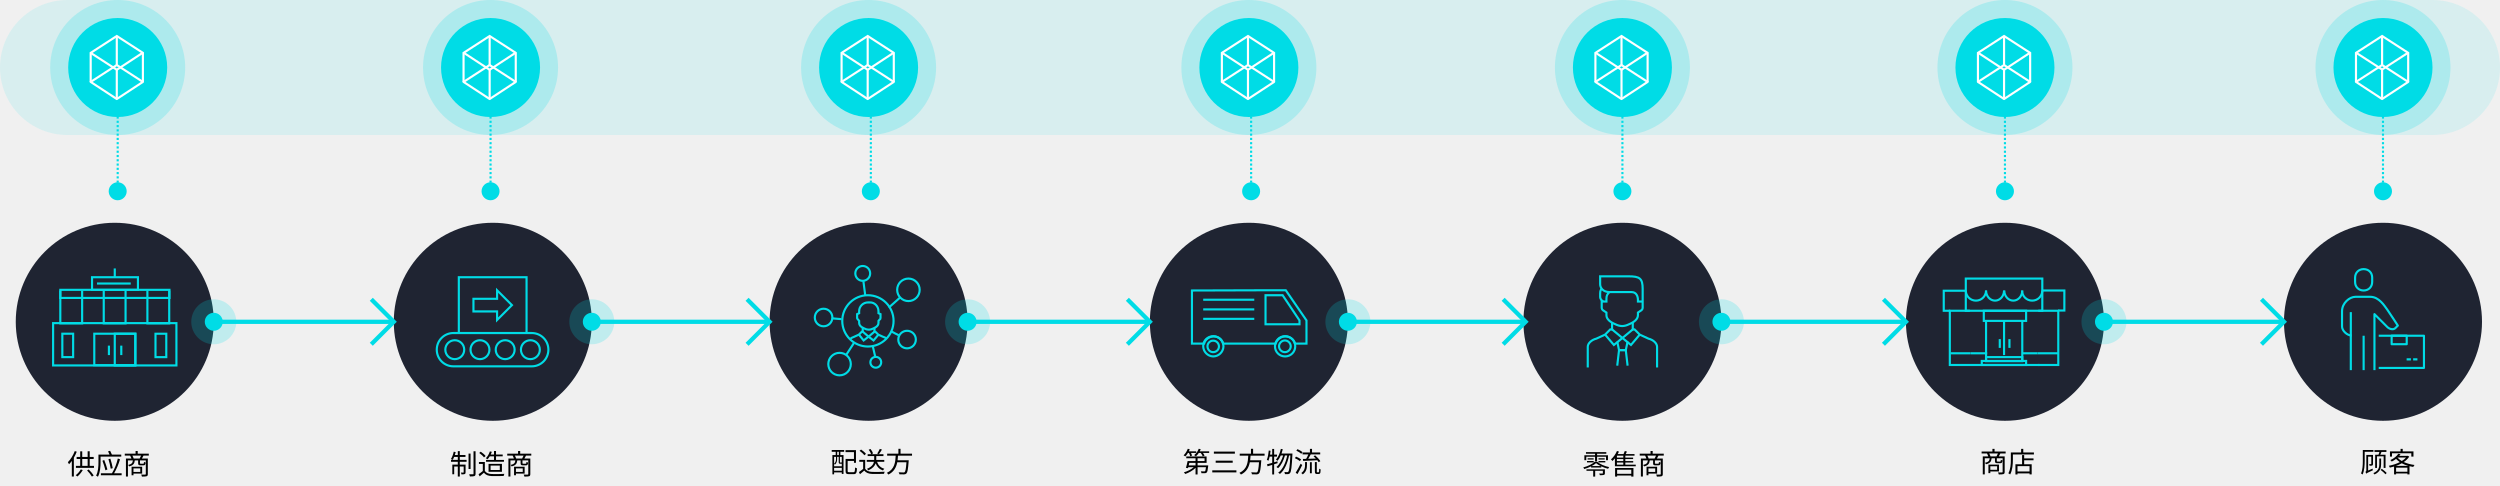
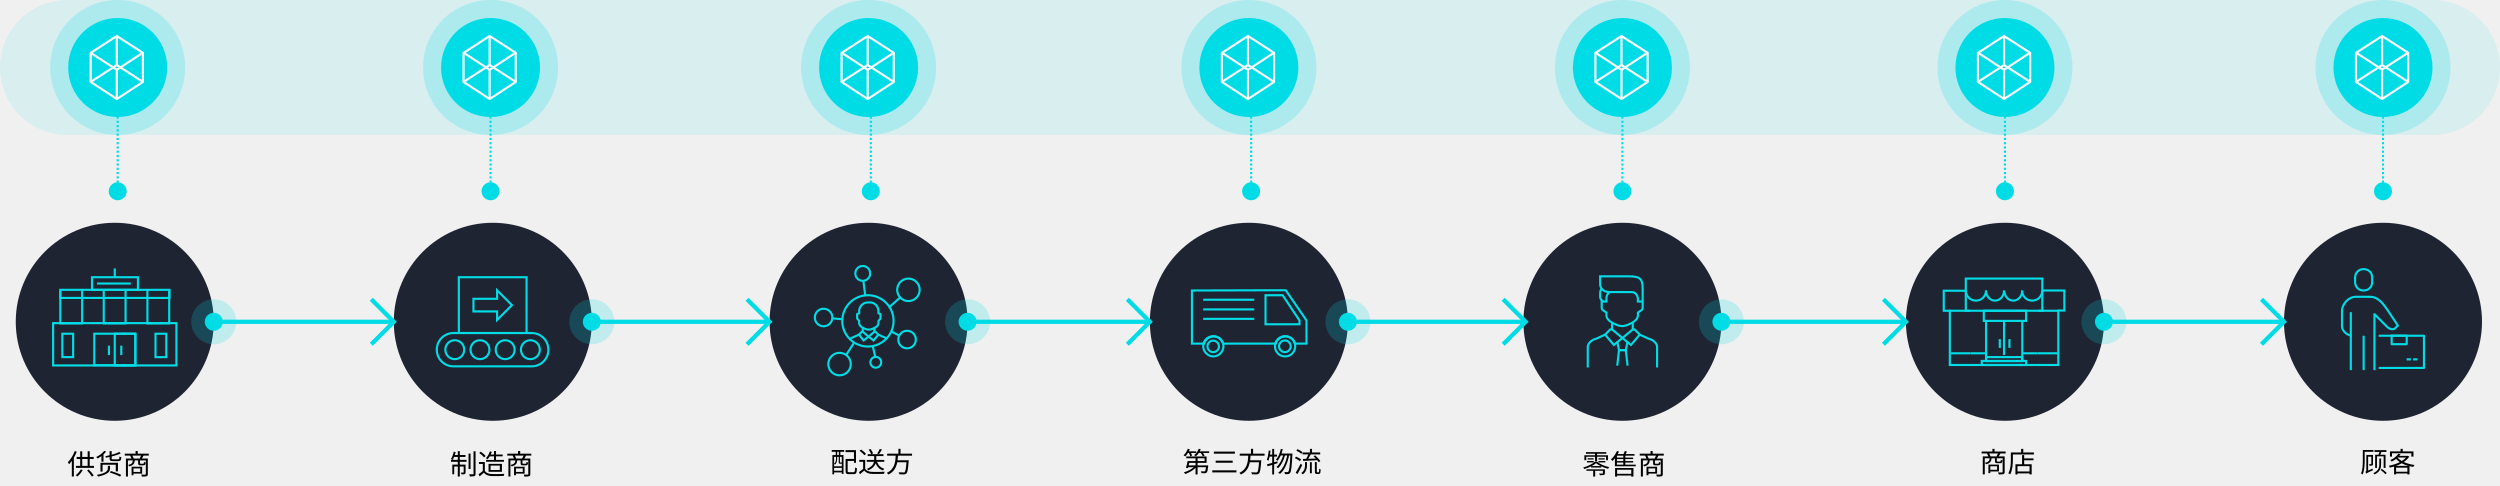
<svg xmlns="http://www.w3.org/2000/svg" version="1.1" id="图层_1" x="0px" y="0px" width="1170px" height="227px" viewBox="0 0 1170 227" enable-background="new 0 0 1170 227" xml:space="preserve">
  <path fill="#00DCE6" fill-opacity="0.1" d="M31.593,0H1138.41C1155.89,0,1170,14.111,1170,31.593  c0,17.481-14.11,31.593-31.59,31.593H31.593C14.112,63.187,0,49.075,0,31.593C0,14.111,14.112,0,31.593,0z" />
  <path fill="#1F2432" d="M53.708,196.932c25.591,0,46.336-20.748,46.336-46.338c0-25.591-20.746-46.337-46.336-46.337  S7.372,125.003,7.372,150.594C7.372,176.184,28.118,196.932,53.708,196.932z" />
  <path fill="#00DCE6" fill-opacity="0.2" d="M100.046,161.125c5.792,0,10.531-4.739,10.531-10.531s-4.739-10.531-10.531-10.531  s-10.531,4.739-10.531,10.531S94.253,161.125,100.046,161.125z" />
  <path fill="#00DCE6" d="M100.045,154.807c2.317,0,4.213-1.896,4.213-4.213c0-2.316-1.896-4.212-4.213-4.212  c-2.316,0-4.212,1.896-4.212,4.212C95.833,152.911,97.729,154.807,100.045,154.807z" />
  <path fill="#1F2432" d="M230.631,196.932c25.59,0,46.336-20.748,46.336-46.338c0-25.591-20.746-46.337-46.336-46.337  c-25.591,0-46.337,20.746-46.337,46.337C184.294,176.184,205.04,196.932,230.631,196.932z" />
  <path fill="#00DCE6" fill-opacity="0.2" d="M276.967,161.125c5.792,0,10.531-4.739,10.531-10.531s-4.739-10.531-10.531-10.531  s-10.531,4.739-10.531,10.531S271.175,161.125,276.967,161.125z" />
  <path fill="#00DCE6" d="M276.967,154.807c2.317,0,4.213-1.896,4.213-4.213c0-2.316-1.896-4.212-4.213-4.212  c-2.317,0-4.212,1.896-4.212,4.212C272.755,152.911,274.65,154.807,276.967,154.807z" />
  <path fill="none" stroke="#00DCE6" stroke-miterlimit="16" stroke-dasharray="1,1" d="M407.552,89.514V35.806" />
  <path fill="none" stroke="#00DCE6" stroke-miterlimit="16" stroke-dasharray="1,1" d="M229.577,89.514V35.806" />
  <path fill="none" stroke="#00DCE6" stroke-miterlimit="16" stroke-dasharray="1,1" d="M585.527,89.514V35.806" />
  <path fill="none" stroke="#00DCE6" stroke-miterlimit="16" stroke-dasharray="1,1" d="M759.289,89.514V35.806" />
  <path fill="none" stroke="#00DCE6" stroke-miterlimit="16" stroke-dasharray="1,1" d="M938.317,89.514V35.806" />
  <path fill="none" stroke="#00DCE6" stroke-miterlimit="16" stroke-dasharray="1,1" d="M1115.24,89.514V35.806" />
  <path fill="#00DCE6" d="M229.578,85.302c2.316,0,4.212,1.896,4.212,4.212c0,2.317-1.896,4.213-4.212,4.213  c-2.317,0-4.213-1.896-4.213-4.213S227.261,85.302,229.578,85.302z" />
-   <path fill="#00DCE6" d="M407.552,85.302c2.317,0,4.213,1.896,4.213,4.212c0,2.317-1.896,4.213-4.213,4.213  c-2.315,0-4.212-1.896-4.212-4.213S405.235,85.302,407.552,85.302z" />
-   <path fill="#00DCE6" d="M585.527,85.302c2.315,0,4.212,1.896,4.212,4.212c0,2.317-1.896,4.213-4.212,4.213  c-2.317,0-4.213-1.896-4.213-4.213S583.21,85.302,585.527,85.302z" />
+   <path fill="#00DCE6" d="M407.552,85.302c2.317,0,4.213,1.896,4.213,4.212c0,2.317-1.896,4.213-4.213,4.213  c-2.314,0-4.212-1.896-4.212-4.213S405.235,85.302,407.552,85.302z" />
+   <path fill="#00DCE6" d="M585.527,85.302c2.314,0,4.212,1.896,4.212,4.212c0,2.317-1.896,4.213-4.212,4.213  c-2.317,0-4.213-1.896-4.213-4.213S583.21,85.302,585.527,85.302z" />
  <path fill="#00DCE6" d="M759.29,85.302c2.315,0,4.212,1.896,4.212,4.212c0,2.317-1.896,4.213-4.212,4.213  c-2.317,0-4.213-1.896-4.213-4.213S756.973,85.302,759.29,85.302z" />
-   <path fill="#00DCE6" d="M938.317,85.302c2.315,0,4.212,1.896,4.212,4.212c0,2.317-1.896,4.213-4.212,4.213  c-2.317,0-4.214-1.896-4.214-4.213S936,85.302,938.317,85.302z" />
-   <path fill="#00DCE6" d="M1115.24,85.302c2.319,0,4.21,1.896,4.21,4.212c0,2.317-1.891,4.213-4.21,4.213  c-2.32,0-4.21-1.896-4.21-4.213S1112.92,85.302,1115.24,85.302z" />
+   <path fill="#00DCE6" d="M938.317,85.302c2.314,0,4.212,1.896,4.212,4.212c0,2.317-1.896,4.213-4.212,4.213  c-2.317,0-4.214-1.896-4.214-4.213S936,85.302,938.317,85.302z" />
+   <path fill="#00DCE6" d="M1115.24,85.302c2.318,0,4.21,1.896,4.21,4.212c0,2.317-1.892,4.213-4.21,4.213  c-2.32,0-4.21-1.896-4.21-4.213S1112.92,85.302,1115.24,85.302z" />
  <path fill="#00DCE6" fill-opacity="0.2" d="M406.499,63.187c17.482,0,31.594-14.112,31.594-31.593  C438.093,14.111,423.981,0,406.499,0c-17.481,0-31.593,14.111-31.593,31.593C374.906,49.075,389.018,63.187,406.499,63.187z" />
  <path fill="#00DCE6" d="M406.499,54.761c12.743,0,23.169-10.32,23.169-23.168c0-12.848-10.426-23.168-23.169-23.168  c-12.742,0-23.168,10.32-23.168,23.168C383.331,44.441,393.757,54.761,406.499,54.761z" />
  <path fill="none" stroke="#FFFFFF" d="M393.861,38.333V24.748l12.216-7.898l12.216,7.898v13.585" />
  <path fill="none" stroke="#FFFFFF" stroke-linejoin="round" d="M393.861,38.333l12.216,8.004l12.216-8.004l-12.216-7.898  L393.861,38.333z" />
  <path fill="none" stroke="#FFFFFF" d="M418.293,24.643l-12.216,8.003l-12.216-8.003" />
  <path fill="none" stroke="#FFFFFF" d="M406.078,16.85v13.585" />
  <path fill="none" stroke="#FFFFFF" d="M406.078,32.751v13.585" />
-   <path fill="#00DCE6" fill-opacity="0.2" d="M584.474,63.187c17.482,0,31.595-14.112,31.595-31.593  C616.067,14.111,601.956,0,584.474,0c-17.48,0-31.593,14.111-31.593,31.593C552.881,49.075,566.992,63.187,584.474,63.187z" />
+   <path fill="#00DCE6" fill-opacity="0.2" d="M584.474,63.187c17.482,0,31.596-14.112,31.596-31.593  C616.067,14.111,601.956,0,584.474,0c-17.479,0-31.593,14.111-31.593,31.593C552.881,49.075,566.992,63.187,584.474,63.187z" />
  <path fill="#00DCE6" d="M584.474,54.761c12.743,0,23.168-10.32,23.168-23.168c0-12.848-10.425-23.168-23.168-23.168  c-12.848,0-23.168,10.32-23.168,23.168C561.306,44.441,571.731,54.761,584.474,54.761z" />
  <path fill="none" stroke="#FFFFFF" d="M571.837,38.333V24.748l12.216-7.898l12.216,7.898v13.585" />
  <path fill="none" stroke="#FFFFFF" stroke-linejoin="round" d="M571.837,38.333l12.216,8.004l12.216-8.004l-12.216-7.898  L571.837,38.333z" />
  <path fill="none" stroke="#FFFFFF" d="M596.269,24.643l-12.216,8.003l-12.216-8.003" />
  <path fill="none" stroke="#FFFFFF" d="M584.053,16.85v13.585" />
  <path fill="none" stroke="#FFFFFF" d="M584.053,32.751v13.585" />
  <path fill="#00DCE6" fill-opacity="0.2" d="M759.289,63.187c17.482,0,31.594-14.112,31.594-31.593  C790.883,14.111,776.771,0,759.289,0c-17.481,0-31.593,14.111-31.593,31.593C727.696,49.075,741.808,63.187,759.289,63.187z" />
  <path fill="#00DCE6" d="M759.289,54.761c12.848,0,23.169-10.32,23.169-23.168c0-12.848-10.321-23.168-23.169-23.168  c-12.847,0-23.168,10.32-23.168,23.168C736.121,44.441,746.547,54.761,759.289,54.761z" />
  <path fill="none" stroke="#FFFFFF" d="M746.652,38.333V24.748l12.216-7.898l12.216,7.898v13.585" />
  <path fill="none" stroke="#FFFFFF" stroke-linejoin="round" d="M746.652,38.333l12.216,8.004l12.216-8.004l-12.216-7.898  L746.652,38.333z" />
  <path fill="none" stroke="#FFFFFF" d="M771.084,24.643l-12.216,8.003l-12.216-8.003" />
  <path fill="none" stroke="#FFFFFF" d="M758.868,16.85v13.585" />
  <path fill="none" stroke="#FFFFFF" d="M758.868,32.751v13.585" />
-   <path fill="#00DCE6" fill-opacity="0.2" d="M938.317,63.187c17.479,0,31.593-14.112,31.593-31.593  C969.91,14.111,955.798,0,938.317,0c-17.482,0-31.595,14.111-31.595,31.593C906.724,49.075,920.835,63.187,938.317,63.187z" />
-   <path fill="#00DCE6" d="M938.317,54.761c12.848,0,23.168-10.32,23.168-23.168c0-12.848-10.32-23.168-23.168-23.168  c-12.85,0-23.169,10.32-23.169,23.168C915.148,44.441,925.574,54.761,938.317,54.761z" />
-   <path fill="none" stroke="#FFFFFF" d="M925.68,38.333V24.748l12.217-7.898l12.217,7.898v13.585" />
-   <path fill="none" stroke="#FFFFFF" stroke-linejoin="round" d="M925.68,38.333l12.217,8.004l12.217-8.004l-12.217-7.898  L925.68,38.333z" />
-   <path fill="none" stroke="#FFFFFF" d="M950.112,24.643l-12.216,8.003l-12.218-8.003" />
+   <path fill="#00DCE6" fill-opacity="0.2" d="M938.317,63.187c17.479,0,31.593-14.112,31.593-31.593  C969.91,14.111,955.798,0,938.317,0c-17.482,0-31.596,14.111-31.596,31.593C906.724,49.075,920.835,63.187,938.317,63.187z" />
+   <path fill="#00DCE6" d="M938.317,54.761c12.848,0,23.168-10.32,23.168-23.168c0-12.848-10.32-23.168-23.168-23.168  c-12.851,0-23.169,10.32-23.169,23.168C915.148,44.441,925.574,54.761,938.317,54.761z" />
+   <path fill="none" stroke="#FFFFFF" d="M925.68,38.333V24.748l12.217-7.898l12.218,7.898v13.585" />
+   <path fill="none" stroke="#FFFFFF" stroke-linejoin="round" d="M925.68,38.333l12.217,8.004l12.218-8.004l-12.218-7.898  L925.68,38.333z" />
+   <path fill="none" stroke="#FFFFFF" d="M950.112,24.643l-12.216,8.003l-12.219-8.003" />
  <path fill="none" stroke="#FFFFFF" d="M937.896,16.85v13.585" />
  <path fill="none" stroke="#FFFFFF" d="M937.896,32.751v13.585" />
  <path fill="#00DCE6" fill-opacity="0.2" d="M1115.24,63.187c17.479,0,31.59-14.112,31.59-31.593c0-17.482-14.11-31.593-31.59-31.593  c-17.48,0-31.59,14.111-31.59,31.593C1083.65,49.075,1097.76,63.187,1115.24,63.187z" />
-   <path fill="#00DCE6" d="M1115.24,54.761c12.85,0,23.17-10.32,23.17-23.168c0-12.848-10.32-23.168-23.17-23.168  c-12.852,0-23.17,10.32-23.17,23.168C1092.07,44.441,1102.5,54.761,1115.24,54.761z" />
-   <path fill="none" stroke="#FFFFFF" d="M1102.6,38.333V24.748l12.222-7.898l12.21,7.898v13.585" />
-   <path fill="none" stroke="#FFFFFF" stroke-linejoin="round" d="M1102.6,38.333l12.222,8.004l12.21-8.004l-12.21-7.898L1102.6,38.333  z" />
+   <path fill="#00DCE6" d="M1115.24,54.761c12.85,0,23.17-10.32,23.17-23.168c0-12.848-10.32-23.168-23.17-23.168  c-12.853,0-23.17,10.32-23.17,23.168C1092.07,44.441,1102.5,54.761,1115.24,54.761z" />
+   <path fill="none" stroke="#FFFFFF" d="M1102.6,38.333V24.748l12.223-7.898l12.21,7.898v13.585" />
+   <path fill="none" stroke="#FFFFFF" stroke-linejoin="round" d="M1102.6,38.333l12.223,8.004l12.21-8.004l-12.21-7.898L1102.6,38.333  z" />
  <path fill="none" stroke="#FFFFFF" d="M1127.03,24.643l-12.21,7.898l-12.221-7.898" />
  <path fill="none" stroke="#FFFFFF" d="M1114.82,16.85v13.585" />
  <path fill="none" stroke="#FFFFFF" d="M1114.82,32.751v13.585" />
  <path fill="#00DCE6" fill-opacity="0.2" d="M229.578,63.187c17.481,0,31.593-14.112,31.593-31.593  C261.171,14.111,247.059,0,229.578,0c-17.482,0-31.594,14.111-31.594,31.593C197.984,49.075,212.096,63.187,229.578,63.187z" />
  <path fill="#00DCE6" d="M229.577,54.761c12.743,0,23.169-10.32,23.169-23.168c0-12.848-10.426-23.168-23.169-23.168  c-12.742,0-23.168,10.32-23.168,23.168C206.409,44.441,216.835,54.761,229.577,54.761z" />
  <path fill="none" stroke="#FFFFFF" d="M216.94,38.333V24.748l12.216-7.898l12.216,7.898v13.585" />
  <path fill="none" stroke="#FFFFFF" stroke-linejoin="round" d="M216.94,38.333l12.216,8.004l12.216-8.004l-12.216-7.898  L216.94,38.333z" />
  <path fill="none" stroke="#FFFFFF" d="M241.372,24.643l-12.216,8.003l-12.216-8.003" />
  <path fill="none" stroke="#FFFFFF" d="M229.156,16.85v13.585" />
  <path fill="none" stroke="#FFFFFF" d="M229.156,32.751v13.585" />
  <path fill="none" stroke="#00DCE6" stroke-miterlimit="16" stroke-dasharray="1,1" d="M55.078,89.514V35.806" />
  <path fill="#00DCE6" d="M55.078,85.302c2.317,0,4.212,1.896,4.212,4.212c0,2.317-1.896,4.213-4.212,4.213s-4.212-1.896-4.212-4.213  C50.865,87.197,52.761,85.302,55.078,85.302z" />
  <path fill="#00DCE6" fill-opacity="0.2" d="M55.078,63.187c17.481,0,31.593-14.112,31.593-31.593C86.671,14.111,72.559,0,55.078,0  S23.484,14.111,23.484,31.593C23.484,49.075,37.701,63.187,55.078,63.187z" />
  <path fill="#00DCE6" d="M55.078,54.761c12.743,0,23.168-10.32,23.168-23.168c0-12.848-10.425-23.168-23.168-23.168  c-12.743,0-23.168,10.32-23.168,23.168C31.909,44.441,42.335,54.761,55.078,54.761z" />
  <path fill="none" stroke="#FFFFFF" d="M42.44,38.333V24.748l12.216-7.898l12.216,7.898v13.585" />
  <path fill="none" stroke="#FFFFFF" stroke-linejoin="round" d="M42.44,38.333l12.216,8.004l12.216-8.004l-12.216-7.898L42.44,38.333  z" />
  <path fill="none" stroke="#FFFFFF" d="M66.873,24.643l-12.216,8.003L42.44,24.748" />
  <path fill="none" stroke="#FFFFFF" d="M54.656,16.85v13.585" />
  <path fill="none" stroke="#FFFFFF" d="M54.656,32.751v13.585" />
  <path fill="#1F2432" d="M406.499,196.932c25.59,0,46.336-20.748,46.336-46.338c0-25.591-20.746-46.337-46.336-46.337  c-25.591,0-46.337,20.746-46.337,46.337C360.162,176.184,380.908,196.932,406.499,196.932z" />
  <path fill="#00DCE6" fill-opacity="0.2" d="M452.836,161.125c5.792,0,10.531-4.739,10.531-10.531s-4.739-10.531-10.531-10.531  s-10.531,4.739-10.531,10.531S447.044,161.125,452.836,161.125z" />
  <path fill="#00DCE6" d="M452.835,154.807c2.317,0,4.213-1.896,4.213-4.213c0-2.316-1.896-4.212-4.213-4.212  c-2.316,0-4.212,1.896-4.212,4.212C448.623,152.911,450.519,154.807,452.835,154.807z" />
-   <path fill="#1F2432" d="M584.473,196.932c25.593,0,46.337-20.748,46.337-46.338c0-25.591-20.744-46.337-46.337-46.337  c-25.59,0-46.336,20.746-46.336,46.337C538.137,176.184,558.883,196.932,584.473,196.932z" />
-   <path fill="#00DCE6" fill-opacity="0.2" d="M630.81,161.125c5.792,0,10.531-4.739,10.531-10.531s-4.739-10.531-10.531-10.531  s-10.529,4.739-10.529,10.531S625.018,161.125,630.81,161.125z" />
-   <path fill="#00DCE6" d="M630.81,154.807c2.317,0,4.215-1.896,4.215-4.213c0-2.316-1.896-4.212-4.215-4.212  c-2.315,0-4.212,1.896-4.212,4.212C626.598,152.911,628.493,154.807,630.81,154.807z" />
+   <path fill="#1F2432" d="M584.473,196.932c25.594,0,46.337-20.748,46.337-46.338c0-25.591-20.743-46.337-46.337-46.337  c-25.59,0-46.336,20.746-46.336,46.337C538.137,176.184,558.883,196.932,584.473,196.932z" />
+   <path fill="#00DCE6" fill-opacity="0.2" d="M630.81,161.125c5.792,0,10.531-4.739,10.531-10.531s-4.739-10.531-10.531-10.531  s-10.528,4.739-10.528,10.531S625.018,161.125,630.81,161.125z" />
+   <path fill="#00DCE6" d="M630.81,154.807c2.317,0,4.216-1.896,4.216-4.213c0-2.316-1.896-4.212-4.216-4.212  c-2.314,0-4.212,1.896-4.212,4.212C626.598,152.911,628.493,154.807,630.81,154.807z" />
  <path fill="#1F2432" d="M759.289,196.932c25.59,0,46.336-20.748,46.336-46.338c0-25.591-20.746-46.337-46.336-46.337  c-25.591,0-46.337,20.746-46.337,46.337C712.952,176.184,733.698,196.932,759.289,196.932z" />
  <path fill="#00DCE6" fill-opacity="0.2" d="M805.626,161.125c5.792,0,10.531-4.739,10.531-10.531s-4.739-10.531-10.531-10.531  s-10.531,4.739-10.531,10.531S799.834,161.125,805.626,161.125z" />
  <path fill="#00DCE6" d="M805.626,154.807c2.316,0,4.212-1.896,4.212-4.213c0-2.316-1.896-4.212-4.212-4.212  c-2.317,0-4.213,1.896-4.213,4.212C801.413,152.911,803.309,154.807,805.626,154.807z" />
-   <path fill="#1F2432" d="M938.317,196.932c25.591,0,46.337-20.748,46.337-46.338c0-25.591-20.746-46.337-46.337-46.337  c-25.592,0-46.337,20.746-46.337,46.337C891.98,176.184,912.727,196.932,938.317,196.932z" />
-   <path fill="#00DCE6" fill-opacity="0.2" d="M984.654,161.125c5.792,0,10.529-4.739,10.529-10.531s-4.737-10.531-10.529-10.531  s-10.531,4.739-10.531,10.531S978.862,161.125,984.654,161.125z" />
-   <path fill="#00DCE6" d="M984.654,154.807c2.315,0,4.212-1.896,4.212-4.213c0-2.316-1.896-4.212-4.212-4.212  c-2.317,0-4.213,1.896-4.213,4.212C980.441,152.911,982.337,154.807,984.654,154.807z" />
+   <path fill="#1F2432" d="M938.317,196.932c25.591,0,46.337-20.748,46.337-46.338c0-25.591-20.746-46.337-46.337-46.337  c-25.593,0-46.337,20.746-46.337,46.337C891.98,176.184,912.727,196.932,938.317,196.932z" />
+   <path fill="#00DCE6" fill-opacity="0.2" d="M984.654,161.125c5.792,0,10.528-4.739,10.528-10.531s-4.736-10.531-10.528-10.531  s-10.531,4.739-10.531,10.531S978.862,161.125,984.654,161.125z" />
+   <path fill="#00DCE6" d="M984.654,154.807c2.314,0,4.212-1.896,4.212-4.213c0-2.316-1.896-4.212-4.212-4.212  c-2.317,0-4.213,1.896-4.213,4.212C980.441,152.911,982.337,154.807,984.654,154.807z" />
  <path fill="#1F2432" d="M1115.24,196.932c25.59,0,46.34-20.748,46.34-46.338c0-25.591-20.75-46.337-46.34-46.337  s-46.34,20.746-46.34,46.337C1068.9,176.184,1089.65,196.932,1115.24,196.932z" />
  <path fill="none" stroke="#00DCE6" stroke-width="2" d="M173.763,161.125l10.531-10.531l-10.531-10.531" />
  <path fill="none" stroke="#00DCE6" stroke-width="2" stroke-miterlimit="16" d="M100.045,150.594c20.535,0,63.713,0,84.248,0" />
  <path fill="none" stroke="#00DCE6" stroke-width="2" d="M349.631,161.125l10.531-10.531l-10.531-10.531" />
  <path fill="none" stroke="#00DCE6" stroke-width="2" stroke-miterlimit="16" d="M275.914,150.594c20.536,0,63.713,0,84.248,0" />
-   <path fill="none" stroke="#00DCE6" stroke-width="2" d="M527.606,161.125l10.53-10.531l-10.53-10.531" />
+   <path fill="none" stroke="#00DCE6" stroke-width="2" d="M527.606,161.125l10.529-10.531l-10.529-10.531" />
  <path fill="none" stroke="#00DCE6" stroke-width="2" stroke-miterlimit="16" d="M453.889,150.594c20.535,0,63.713,0,84.248,0" />
  <path fill="none" stroke="#00DCE6" stroke-width="2" d="M703.475,161.125l10.531-10.531l-10.531-10.531" />
  <path fill="none" stroke="#00DCE6" stroke-width="2" stroke-miterlimit="16" d="M629.758,150.594c20.535,0,63.713,0,84.248,0" />
  <path fill="none" stroke="#00DCE6" stroke-width="2" d="M881.449,161.125l10.531-10.531l-10.531-10.531" />
-   <path fill="none" stroke="#00DCE6" stroke-width="2" stroke-miterlimit="16" d="M807.732,150.594c20.534,0,63.713,0,84.249,0" />
+   <path fill="none" stroke="#00DCE6" stroke-width="2" stroke-miterlimit="16" d="M807.732,150.594c20.533,0,63.713,0,84.249,0" />
  <path fill="none" stroke="#00DCE6" stroke-width="2" d="M1058.37,161.125l10.53-10.531l-10.53-10.531" />
  <path fill="none" stroke="#00DCE6" stroke-width="2" stroke-miterlimit="16" d="M984.653,150.594c20.537,0,63.717,0,84.247,0" />
  <path fill="none" stroke="#00DCE6" d="M38.439,135.956v15.375H28.224v-15.375" />
  <path fill="none" stroke="#00DCE6" d="M58.764,135.956v15.375H48.549v-15.375" />
  <path fill="none" stroke="#00DCE6" d="M79.193,135.956v15.375H68.979v-15.375" />
  <path fill="none" stroke="#00DCE6" d="M82.563,151.227h-57.71v19.797h57.71V151.227z" />
  <path fill="none" stroke="#00DCE6" d="M64.45,129.743H43.072v5.897h21.483v-5.897H64.45z" />
  <path fill="none" stroke="#00DCE6" d="M53.709,125.635v4.108" />
  <path fill="none" stroke="#00DCE6" d="M63.292,156.176H44.125v14.743h19.272v-14.743H63.292z" />
  <path fill="none" stroke="#00DCE6" d="M63.292,156.176h-9.583v14.848h9.583V156.176z" />
  <path fill="none" stroke="#00DCE6" d="M79.194,135.641h-50.97v3.791H79.3v-3.791H79.194z" />
  <path fill="none" stroke="#00DCE6" d="M56.763,161.757v4.423" />
  <path fill="none" stroke="#00DCE6" d="M50.971,161.757v4.423" />
  <path fill="none" stroke="#00DCE6" d="M34.226,156.176h-5.055v10.952h5.055V156.176z" />
  <path fill="none" stroke="#00DCE6" d="M77.824,156.176H72.77v10.952h5.055L77.824,156.176L77.824,156.176z" />
  <path fill="none" stroke="#00DCE6" d="M45.389,132.691h15.796" />
-   <path fill="none" stroke="#00DCE6" d="M248.849,171.445h-36.648c-4.318,0-7.793-3.477-7.793-7.793c0-4.317,3.475-7.793,7.793-7.793  h36.648c4.318,0,7.793,3.476,7.793,7.793C256.642,167.969,253.167,171.445,248.849,171.445z" />
-   <path fill="none" stroke="#00DCE6" d="M212.833,168.076c2.443,0,4.423-1.981,4.423-4.424c0-2.443-1.98-4.424-4.423-4.424  s-4.423,1.98-4.423,4.424C208.41,166.095,210.39,168.076,212.833,168.076z" />
-   <path fill="none" stroke="#00DCE6" d="M224.628,168.076c2.443,0,4.423-1.981,4.423-4.424c0-2.443-1.98-4.424-4.423-4.424  s-4.423,1.98-4.423,4.424C220.205,166.095,222.185,168.076,224.628,168.076z" />
-   <path fill="none" stroke="#00DCE6" d="M236.423,168.076c2.443,0,4.423-1.981,4.423-4.424c0-2.443-1.98-4.424-4.423-4.424  c-2.443,0-4.423,1.98-4.423,4.424C232,166.095,233.98,168.076,236.423,168.076z" />
-   <path fill="none" stroke="#00DCE6" d="M248.217,168.076c2.443,0,4.423-1.981,4.423-4.424c0-2.443-1.98-4.424-4.423-4.424  c-2.443,0-4.423,1.98-4.423,4.424C243.794,166.095,245.774,168.076,248.217,168.076z" />
+   <path fill="none" stroke="#00DCE6" d="M248.849,171.445h-36.648c-4.318,0-7.793-3.478-7.793-7.793c0-4.317,3.475-7.793,7.793-7.793  h36.648c4.318,0,7.793,3.476,7.793,7.793C256.642,167.969,253.167,171.445,248.849,171.445z" />
+   <path fill="none" stroke="#00DCE6" d="M212.833,168.076c2.443,0,4.423-1.981,4.423-4.424c0-2.443-1.98-4.424-4.423-4.424  s-4.423,1.979-4.423,4.424C208.41,166.095,210.39,168.076,212.833,168.076z" />
+   <path fill="none" stroke="#00DCE6" d="M224.628,168.076c2.443,0,4.423-1.981,4.423-4.424c0-2.443-1.98-4.424-4.423-4.424  s-4.423,1.979-4.423,4.424C220.205,166.095,222.185,168.076,224.628,168.076z" />
+   <path fill="none" stroke="#00DCE6" d="M236.423,168.076c2.443,0,4.423-1.981,4.423-4.424c0-2.443-1.98-4.424-4.423-4.424  c-2.443,0-4.423,1.979-4.423,4.424C232,166.095,233.98,168.076,236.423,168.076z" />
+   <path fill="none" stroke="#00DCE6" d="M248.217,168.076c2.443,0,4.423-1.981,4.423-4.424c0-2.443-1.98-4.424-4.423-4.424  c-2.443,0-4.423,1.979-4.423,4.424C243.794,166.095,245.774,168.076,248.217,168.076z" />
  <path fill="none" stroke="#00DCE6" d="M214.729,155.859v-26.116h31.698v26.116" />
  <path fill="none" stroke="#00DCE6" d="M221.574,142.801v2.949h11.058v4.002l6.95-6.951l-6.95-6.949v4h-11.058V142.801z" />
-   <path fill="none" stroke="#00DCE6" stroke-miterlimit="10" d="M424.507,163.021c2.27,0,4.107-1.84,4.107-4.108  s-1.839-4.106-4.107-4.106c-2.268,0-4.106,1.838-4.106,4.106S422.238,163.021,424.507,163.021z" />
-   <path fill="none" stroke="#00DCE6" stroke-linecap="round" stroke-miterlimit="10" d="M425.139,140.906  c2.908,0,5.267-2.358,5.267-5.266c0-2.908-2.357-5.267-5.267-5.267c-2.906,0-5.266,2.356-5.266,5.267  C419.873,138.548,422.231,140.906,425.139,140.906z" />
-   <path fill="none" stroke="#00DCE6" stroke-miterlimit="10" d="M392.913,175.658c2.908,0,5.265-2.357,5.265-5.266  c0-2.91-2.355-5.267-5.265-5.267s-5.266,2.356-5.266,5.267C387.647,173.301,390.005,175.658,392.913,175.658z" />
-   <path fill="none" stroke="#00DCE6" stroke-miterlimit="10" d="M403.76,131.428c1.92,0,3.478-1.556,3.478-3.476  c0-1.919-1.558-3.476-3.478-3.476c-1.919,0-3.475,1.557-3.475,3.476C400.285,129.872,401.841,131.428,403.76,131.428z" />
+   <path fill="none" stroke="#00DCE6" stroke-miterlimit="10" d="M424.507,163.021c2.271,0,4.107-1.84,4.107-4.108  s-1.839-4.106-4.107-4.106c-2.268,0-4.105,1.838-4.105,4.106S422.238,163.021,424.507,163.021z" />
+   <path fill="none" stroke="#00DCE6" stroke-linecap="round" stroke-miterlimit="10" d="M425.139,140.906  c2.908,0,5.268-2.358,5.268-5.266c0-2.908-2.357-5.268-5.268-5.268c-2.905,0-5.266,2.355-5.266,5.268  C419.873,138.548,422.231,140.906,425.139,140.906z" />
+   <path fill="none" stroke="#00DCE6" stroke-miterlimit="10" d="M392.913,175.658c2.908,0,5.265-2.357,5.265-5.266  c0-2.91-2.354-5.268-5.265-5.268s-5.266,2.355-5.266,5.268C387.647,173.301,390.005,175.658,392.913,175.658z" />
+   <path fill="none" stroke="#00DCE6" stroke-miterlimit="10" d="M403.76,131.428c1.92,0,3.479-1.556,3.479-3.476  c0-1.919-1.559-3.476-3.479-3.476c-1.919,0-3.475,1.557-3.475,3.476C400.285,129.872,401.841,131.428,403.76,131.428z" />
  <path fill="none" stroke="#00DCE6" stroke-miterlimit="10" d="M404.076,131.639l0.843,6.528" />
-   <path fill="none" stroke="#00DCE6" stroke-linecap="round" stroke-miterlimit="10" d="M409.868,172.077  c1.396,0,2.528-1.132,2.528-2.527c0-1.395-1.134-2.528-2.528-2.528c-1.396,0-2.527,1.134-2.527,2.528  C407.341,170.945,408.472,172.077,409.868,172.077z" />
+   <path fill="none" stroke="#00DCE6" stroke-linecap="round" stroke-miterlimit="10" d="M409.868,172.077  c1.396,0,2.528-1.132,2.528-2.527c0-1.395-1.135-2.528-2.528-2.528c-1.396,0-2.527,1.135-2.527,2.528  C407.341,170.945,408.472,172.077,409.868,172.077z" />
  <path fill="none" stroke="#00DCE6" stroke-linecap="round" stroke-miterlimit="10" d="M409.552,166.707l-1.053-4.529" />
  <path fill="none" stroke="#00DCE6" stroke-linecap="round" stroke-miterlimit="10" d="M421.031,139.432l-4.739,4.213" />
-   <path fill="none" stroke="#00DCE6" stroke-miterlimit="10" d="M417.346,155.229l3.266,1.686" />
-   <path fill="none" stroke="#00DCE6" stroke-linecap="round" stroke-miterlimit="10" d="M385.436,152.7  c2.27,0,4.107-1.839,4.107-4.107c0-2.268-1.839-4.106-4.107-4.106c-2.268,0-4.105,1.84-4.105,4.106  C381.329,150.861,383.168,152.7,385.436,152.7z" />
+   <path fill="none" stroke="#00DCE6" stroke-miterlimit="10" d="M417.346,155.229l3.267,1.687" />
+   <path fill="none" stroke="#00DCE6" stroke-linecap="round" stroke-miterlimit="10" d="M385.436,152.7  c2.271,0,4.107-1.839,4.107-4.107c0-2.268-1.839-4.106-4.107-4.106c-2.268,0-4.104,1.841-4.104,4.106  C381.329,150.861,383.168,152.7,385.436,152.7z" />
  <path fill="none" stroke="#00DCE6" stroke-linecap="round" stroke-miterlimit="10" d="M393.44,149.33l-3.688-0.316" />
-   <path fill="none" stroke="#00DCE6" stroke-linecap="round" stroke-miterlimit="10" d="M406.182,162.178  c6.632,0,12.007-5.375,12.007-12.005c0-6.631-5.375-12.006-12.007-12.006c-6.63,0-12.005,5.375-12.005,12.006  C394.177,156.803,399.552,162.178,406.182,162.178z" />
+   <path fill="none" stroke="#00DCE6" stroke-linecap="round" stroke-miterlimit="10" d="M406.182,162.178  c6.633,0,12.008-5.375,12.008-12.005c0-6.631-5.375-12.006-12.008-12.006c-6.63,0-12.005,5.375-12.005,12.006  C394.177,156.803,399.552,162.178,406.182,162.178z" />
  <path fill="none" stroke="#00DCE6" stroke-miterlimit="10" d="M399.653,160.493l-3.688,5.687" />
-   <path fill="none" stroke="#00DCE6" stroke-miterlimit="10" d="M403.76,153.438v1.791h-0.421l-1.369,1.369l-2.315,1.053  c-0.632,0.211-1.266,0.526-1.687,0.947" />
-   <path fill="none" stroke="#00DCE6" stroke-miterlimit="10" d="M411.131,145.645v0.947l0.948,0.422v1.791  c0,0.315-0.105,0.631-0.421,0.736l-0.527,0.632c0,0,0,0.737,0,0.948c0,1.79-2.314,2.527-2.738,2.738  c-0.421,0.209-1.053,0.421-1.79,0.421c-0.735,0-1.474-0.212-1.79-0.421c-0.421-0.211-2.736-0.948-2.736-2.738  c0-0.211,0-0.948,0-0.948l-0.527-0.632c-0.21-0.211-0.421-0.421-0.421-0.736v-1.791l0.948-0.422v-0.947  c0-2.315,1.895-4.106,4.105-4.106h0.948C409.236,141.432,411.131,143.328,411.131,145.645z" />
+   <path fill="none" stroke="#00DCE6" stroke-miterlimit="10" d="M403.76,153.438v1.791h-0.421l-1.369,1.369l-2.314,1.053  c-0.632,0.211-1.267,0.526-1.688,0.947" />
+   <path fill="none" stroke="#00DCE6" stroke-miterlimit="10" d="M411.131,145.645v0.947l0.948,0.422v1.791  c0,0.315-0.105,0.631-0.421,0.736l-0.527,0.632c0,0,0,0.737,0,0.948c0,1.79-2.313,2.527-2.738,2.738  c-0.421,0.209-1.053,0.421-1.79,0.421c-0.734,0-1.474-0.212-1.79-0.421c-0.421-0.211-2.735-0.948-2.735-2.738  c0-0.211,0-0.948,0-0.948l-0.527-0.632c-0.21-0.211-0.421-0.421-0.421-0.736v-1.791l0.948-0.422v-0.947  c0-2.314,1.895-4.105,4.104-4.105h0.948C409.236,141.432,411.131,143.328,411.131,145.645z" />
  <path fill="none" stroke="#00DCE6" stroke-miterlimit="10" d="M403.76,155.229l2.738,2.316" />
  <path fill="none" stroke="#00DCE6" stroke-miterlimit="10" d="M406.498,157.544l-2.317,1.791l-2.211-2.737" />
-   <path fill="none" stroke="#00DCE6" stroke-miterlimit="10" d="M409.236,153.438v1.791h0.422l1.369,1.369l2.314,1.053  c0.527,0.104,1.055,0.42,1.477,0.736" />
+   <path fill="none" stroke="#00DCE6" stroke-miterlimit="10" d="M409.236,153.438v1.791h0.422l1.369,1.369l2.313,1.053  c0.527,0.104,1.055,0.42,1.478,0.736" />
  <path fill="none" stroke="#00DCE6" stroke-miterlimit="10" d="M409.236,155.229l-2.738,2.316" />
-   <path fill="none" stroke="#00DCE6" stroke-miterlimit="10" d="M406.498,157.544l2.317,1.791l2.315-2.737" />
+   <path fill="none" stroke="#00DCE6" stroke-miterlimit="10" d="M406.498,157.544l2.317,1.791l2.314-2.737" />
  <path fill="none" stroke="#00DCE6" stroke-miterlimit="10" d="M600.27,138.167h-8.003v13.586h15.901v-1.791L600.27,138.167z" />
-   <path fill="none" stroke="#00DCE6" stroke-miterlimit="10" d="M596.689,162.073c0,2.633,2.105,4.739,4.737,4.739  c2.633,0,4.739-2.106,4.739-4.739c0-2.634-2.106-4.739-4.739-4.739C598.796,157.334,596.689,159.439,596.689,162.073z" />
-   <path fill="none" stroke="#00DCE6" stroke-miterlimit="10" d="M598.585,162.073c0,1.474,1.264,2.737,2.738,2.737  c1.474,0,2.736-1.265,2.736-2.737c0-1.474-1.264-2.738-2.736-2.738C599.849,159.335,598.585,160.6,598.585,162.073z" />
-   <path fill="none" stroke="#00DCE6" stroke-miterlimit="10" d="M563.096,161.968c0,2.632,2.106,4.739,4.633,4.845  c2.635,0,4.739-2.105,4.847-4.635c0-2.632-2.107-4.738-4.634-4.844C565.202,157.334,563.096,159.335,563.096,161.968z" />
-   <path fill="none" stroke="#00DCE6" stroke-miterlimit="10" d="M590.16,135.852h11.585l9.688,14.11v10.847h-5.37  c-0.525-2-2.423-3.369-4.527-3.369c-2.106,0-3.896,1.476-4.528,3.369h-6.74h-17.798c-0.524-2-2.315-3.369-4.423-3.369  c-2.104,0-4.002,1.476-4.528,3.369h-5.687v-24.853L590.16,135.852z" />
-   <path fill="none" stroke="#00DCE6" stroke-miterlimit="10" d="M565.097,162.073c0,1.474,1.158,2.737,2.632,2.737  c1.477,0,2.739-1.158,2.739-2.634c0-1.474-1.159-2.737-2.633-2.737C566.36,159.335,565.097,160.6,565.097,162.073z" />
+   <path fill="none" stroke="#00DCE6" stroke-miterlimit="10" d="M596.689,162.073c0,2.633,2.104,4.739,4.736,4.739  c2.633,0,4.739-2.106,4.739-4.739c0-2.634-2.106-4.739-4.739-4.739C598.796,157.334,596.689,159.439,596.689,162.073z" />
+   <path fill="none" stroke="#00DCE6" stroke-miterlimit="10" d="M598.585,162.073c0,1.474,1.264,2.737,2.738,2.737  c1.474,0,2.735-1.266,2.735-2.737c0-1.474-1.264-2.738-2.735-2.738C599.849,159.335,598.585,160.6,598.585,162.073z" />
+   <path fill="none" stroke="#00DCE6" stroke-miterlimit="10" d="M563.096,161.968c0,2.632,2.106,4.739,4.633,4.845  c2.636,0,4.739-2.104,4.848-4.635c0-2.632-2.107-4.738-4.634-4.844C565.202,157.334,563.096,159.335,563.096,161.968z" />
+   <path fill="none" stroke="#00DCE6" stroke-miterlimit="10" d="M590.16,135.852h11.585l9.688,14.11v10.847h-5.37  c-0.524-2-2.423-3.369-4.526-3.369c-2.106,0-3.896,1.477-4.528,3.369h-6.74H572.47c-0.523-2-2.314-3.369-4.423-3.369  c-2.104,0-4.002,1.477-4.527,3.369h-5.688v-24.853L590.16,135.852z" />
+   <path fill="none" stroke="#00DCE6" stroke-miterlimit="10" d="M565.097,162.073c0,1.474,1.158,2.737,2.632,2.737  c1.478,0,2.739-1.158,2.739-2.635c0-1.474-1.159-2.736-2.633-2.736C566.36,159.335,565.097,160.6,565.097,162.073z" />
  <path fill="none" stroke="#00DCE6" stroke-miterlimit="10" d="M587.001,140.273h-23.905" />
  <path fill="none" stroke="#00DCE6" stroke-miterlimit="10" d="M587.001,144.802h-23.905" />
  <path fill="none" stroke="#00DCE6" stroke-miterlimit="10" d="M587.001,149.225h-23.905" />
  <path fill="none" stroke="#00DCE6" stroke-miterlimit="10" d="M954.429,170.814h-41.913v-25.381h9.372" />
  <path fill="none" stroke="#00DCE6" stroke-miterlimit="10" d="M953.902,145.434h9.373v25.381h-9.373" />
  <path fill="none" stroke="#00DCE6" stroke-miterlimit="10" d="M946.426,168.918v-18.85" />
  <path fill="none" stroke="#00DCE6" stroke-miterlimit="10" d="M929.471,168.918v-18.85" />
  <path fill="none" stroke="#00DCE6" stroke-miterlimit="10" d="M937.896,150.173v16.007" />
  <path fill="none" stroke="#00DCE6" stroke-miterlimit="10" d="M912.831,165.338h9.478" />
  <path fill="none" stroke="#00DCE6" stroke-miterlimit="10" d="M953.586,165.338h9.583" />
  <path fill="none" stroke="#00DCE6" stroke-miterlimit="10" d="M912.726,145.434h-3.054v-9.373h10.32" />
  <path fill="none" stroke="#00DCE6" stroke-miterlimit="10" d="M955.798,135.956h10.32v9.373h-2.948" />
  <path fill="none" stroke="#00DCE6" stroke-miterlimit="10" d="M922.414,165.338h7.582" />
  <path fill="none" stroke="#00DCE6" stroke-miterlimit="10" d="M946.426,165.338h7.161" />
  <path fill="none" stroke="#00DCE6" stroke-miterlimit="10" d="M948.216,168.918H927.47v1.896h20.746V168.918L948.216,168.918z" />
  <path fill="none" stroke="#00DCE6" stroke-miterlimit="10" d="M946.426,167.128h-16.955v1.896h16.955V167.128z" />
  <path fill="none" stroke="#00DCE6" stroke-miterlimit="10" d="M935.895,158.703v4.107" />
  <path fill="none" stroke="#00DCE6" stroke-miterlimit="10" d="M940.423,158.703v4.107" />
  <path fill="none" stroke="#00DCE6" stroke-miterlimit="10" d="M955.798,130.375h-35.806v15.059h35.806V130.375z" />
  <path fill="none" stroke="#00DCE6" stroke-miterlimit="10" d="M948.215,145.434h-19.798v4.739h19.798V145.434z" />
-   <path fill="none" stroke="#00DCE6" stroke-miterlimit="10" d="M929.47,135.956c0,2.633-2.104,4.739-4.737,4.739  c-2.635,0-4.739-2.106-4.739-4.739" />
-   <path fill="none" stroke="#00DCE6" stroke-miterlimit="10" d="M937.896,135.956c0,2.633-1.896,4.739-4.215,4.739  c-2.315,0-4.212-2.106-4.212-4.739" />
+   <path fill="none" stroke="#00DCE6" stroke-miterlimit="10" d="M929.47,135.956c0,2.633-2.104,4.739-4.736,4.739  c-2.636,0-4.739-2.106-4.739-4.739" />
+   <path fill="none" stroke="#00DCE6" stroke-miterlimit="10" d="M937.896,135.956c0,2.633-1.896,4.739-4.216,4.739  c-2.314,0-4.212-2.106-4.212-4.739" />
  <path fill="none" stroke="#00DCE6" stroke-miterlimit="10" d="M946.425,135.956c0,2.633-1.896,4.739-4.213,4.739  c-2.315,0-4.212-2.106-4.212-4.739" />
-   <path fill="none" stroke="#00DCE6" stroke-miterlimit="10" d="M955.798,135.956c0,2.633-2.104,4.739-4.739,4.739  c-2.632,0-4.737-2.106-4.737-4.739" />
-   <path fill="none" stroke="#00DCE6" stroke-miterlimit="10" d="M754.445,150.91v3.265h-0.845l-2.422,2.423l-4.105,1.896  c-2.211,0.526-4.002,2.212-4.002,3.791v9.688" />
+   <path fill="none" stroke="#00DCE6" stroke-miterlimit="10" d="M955.798,135.956c0,2.633-2.104,4.739-4.739,4.739  c-2.632,0-4.736-2.106-4.736-4.739" />
+   <path fill="none" stroke="#00DCE6" stroke-miterlimit="10" d="M754.445,150.91v3.265H753.6l-2.422,2.423l-4.104,1.896  c-2.211,0.525-4.002,2.212-4.002,3.791v9.688" />
  <path fill="none" stroke="#00DCE6" stroke-miterlimit="10" d="M754.445,154.175l4.845,4.001" />
  <path fill="none" stroke="#00DCE6" stroke-miterlimit="10" d="M759.29,158.176l-4.002,3.266l-4.107-4.844" />
-   <path fill="none" stroke="#00DCE6" stroke-miterlimit="10" d="M764.134,150.91v3.265h0.842l2.423,2.423l4.107,1.896  c2.211,0.526,4.001,2.212,4.001,3.791v9.688" />
+   <path fill="none" stroke="#00DCE6" stroke-miterlimit="10" d="M764.134,150.91v3.265h0.842l2.423,2.423l4.107,1.896  c2.211,0.525,4.001,2.212,4.001,3.791v9.688" />
  <path fill="none" stroke="#00DCE6" stroke-miterlimit="10" d="M764.133,154.175l-4.844,4.001" />
  <path fill="none" stroke="#00DCE6" stroke-miterlimit="10" d="M759.289,158.176l4.002,3.266l4.107-4.844" />
  <path fill="none" stroke="#00DCE6" stroke-miterlimit="10" d="M761.711,159.861l-0.842,4.002h-3.159l-0.843-4.002" />
  <path fill="none" stroke="#00DCE6" stroke-miterlimit="10" d="M761.711,171.129l-0.842-7.266h-3.159l-0.843,7.266" />
-   <path fill="none" stroke="#00DCE6" stroke-miterlimit="10" d="M768.767,140.695v-5.478c0-4.948-1.367-5.897-6.635-5.897h-13.269  v3.687c0,1.685,1.369,3.687,4.423,3.687s8.952,0,10.321,0c2.211,0,2.947,2,2.947,3.687c0,0.211,0,0.104,0,0.737h2.211v2.843  c0,0.526-0.211,0.948-0.632,1.265l-1.579,1.053c0,0,0,0.844,0,1.16c0,2.842-3.792,4.105-4.424,4.422  c-0.631,0.315-1.79,0.736-2.948,0.736c-1.157,0-2.315-0.421-2.947-0.736c-0.633-0.315-4.423-1.58-4.423-4.422c0-0.316,0-1.16,0-1.16  l-1.58-1.053c-0.423-0.315-0.634-0.736-0.634-1.265v-2.843h2.214c0-0.526,0-1.055,0-1.475c0-1.265,0.525-2.213,1.474-2.949" />
-   <path fill="none" stroke="#00DCE6" stroke-miterlimit="10" d="M749.6,135.113c-0.313,0.316-0.735,0.843-0.735,2.212  c0,0.526,0,1.264,0,1.474c0,1.264,0.843,2.001,1.475,2.212" />
-   <path fill="none" stroke="#00DCE6" stroke-linejoin="round" stroke-miterlimit="10" d="M1111.24,173.236v-26.223l6,6.002  c1.05,1.053,2.84,1.476,3.79,0.526l1.159-1.159c0,0-3.689-5.686-4.949-7.477c-1.37-1.79-3.79-6.002-8-6.002h-6.852  c-2.84,0-6.318,2.947-6.318,6.738v7.162c0,2,2.42,4.211,4.43,4.211" />
+   <path fill="none" stroke="#00DCE6" stroke-miterlimit="10" d="M768.767,140.695v-5.479c0-4.947-1.366-5.896-6.635-5.896h-13.269  v3.687c0,1.685,1.369,3.687,4.423,3.687s8.952,0,10.321,0c2.211,0,2.946,2,2.946,3.688c0,0.211,0,0.104,0,0.737h2.211v2.843  c0,0.525-0.211,0.948-0.632,1.266l-1.579,1.053c0,0,0,0.844,0,1.16c0,2.842-3.792,4.104-4.424,4.422  c-0.631,0.314-1.79,0.736-2.948,0.736c-1.156,0-2.314-0.422-2.946-0.736c-0.634-0.315-4.423-1.58-4.423-4.422c0-0.316,0-1.16,0-1.16  l-1.58-1.053c-0.424-0.315-0.635-0.736-0.635-1.266v-2.843h2.215c0-0.526,0-1.056,0-1.476c0-1.265,0.524-2.213,1.474-2.949" />
+   <path fill="none" stroke="#00DCE6" stroke-miterlimit="10" d="M749.6,135.113c-0.313,0.316-0.734,0.843-0.734,2.212  c0,0.526,0,1.264,0,1.474c0,1.264,0.843,2.001,1.475,2.212" />
+   <path fill="none" stroke="#00DCE6" stroke-linejoin="round" stroke-miterlimit="10" d="M1111.24,173.236v-26.223l6,6.002  c1.05,1.053,2.84,1.476,3.79,0.525l1.159-1.159c0,0-3.689-5.687-4.949-7.477c-1.37-1.79-3.79-6.003-8-6.003h-6.853  c-2.84,0-6.317,2.947-6.317,6.738v7.162c0,2,2.42,4.211,4.43,4.211" />
  <path fill="none" stroke="#00DCE6" stroke-linejoin="round" stroke-miterlimit="10" d="M1100.18,146.066v27.17" />
  <path fill="none" stroke="#00DCE6" stroke-linejoin="round" stroke-miterlimit="10" d="M1106.18,157.123v16.113" />
-   <path fill="none" stroke="#00DCE6" stroke-linejoin="round" stroke-miterlimit="10" d="M1106.18,135.956c2.32,0,4-1.685,4-4.002  v-2.001c0-2.422-1.68-4.002-4-4.002c-2.318,0-4,1.685-4,4.002v2.001C1102.18,134.271,1103.86,135.956,1106.18,135.956z" />
+   <path fill="none" stroke="#00DCE6" stroke-linejoin="round" stroke-miterlimit="10" d="M1106.18,135.956c2.32,0,4-1.685,4-4.002  v-2.001c0-2.422-1.68-4.002-4-4.002c-2.317,0-4,1.685-4,4.002v2.001C1102.18,134.271,1103.86,135.956,1106.18,135.956z" />
  <path fill="none" stroke="#00DCE6" stroke-linejoin="round" stroke-miterlimit="10" d="M1113.24,172.184h21.17v-15.061h-21.17" />
  <path fill="none" stroke="#00DCE6" stroke-linejoin="round" stroke-miterlimit="10" d="M1119.29,161.089h7.05v-4.002h-7.05V161.089z  " />
  <path fill="none" stroke="#00DCE6" stroke-linejoin="round" stroke-miterlimit="10" d="M1131.35,168.182h-2" />
  <path fill="none" stroke="#00DCE6" stroke-linejoin="round" stroke-miterlimit="10" d="M1128.3,168.182h-2" />
-   <text transform="matrix(1 0 0 1 31.5 222)" font-family="'MicrosoftYaHei'" font-size="13">供应商</text>
+   <text transform="matrix(1 0 0 1 31.5 222)" font-family="'MicrosoftYaHei'" font-size="13">供货商</text>
  <text transform="matrix(1 0 0 1 210.5 222)" font-family="'MicrosoftYaHeiLight'" font-size="13">制造商</text>
  <text transform="matrix(1 0 0 1 388.5 221)" font-family="'MicrosoftYaHeiLight'" font-size="13">配送方</text>
  <text transform="matrix(1 0 0 1 553.5 221)" font-family="'MicrosoftYaHeiLight'" font-size="13">第三方物流</text>
  <text transform="matrix(1 0 0 1 740.5 222)" font-family="'MicrosoftYaHeiLight'" font-size="13">零售商</text>
  <text transform="matrix(1 0 0 1 926.5 221)" font-family="'MicrosoftYaHeiLight'" font-size="13">商店</text>
  <text transform="matrix(1 0 0 1 1104.5 221)" font-family="'MicrosoftYaHeiLight'" font-size="13">顾客</text>
</svg>
